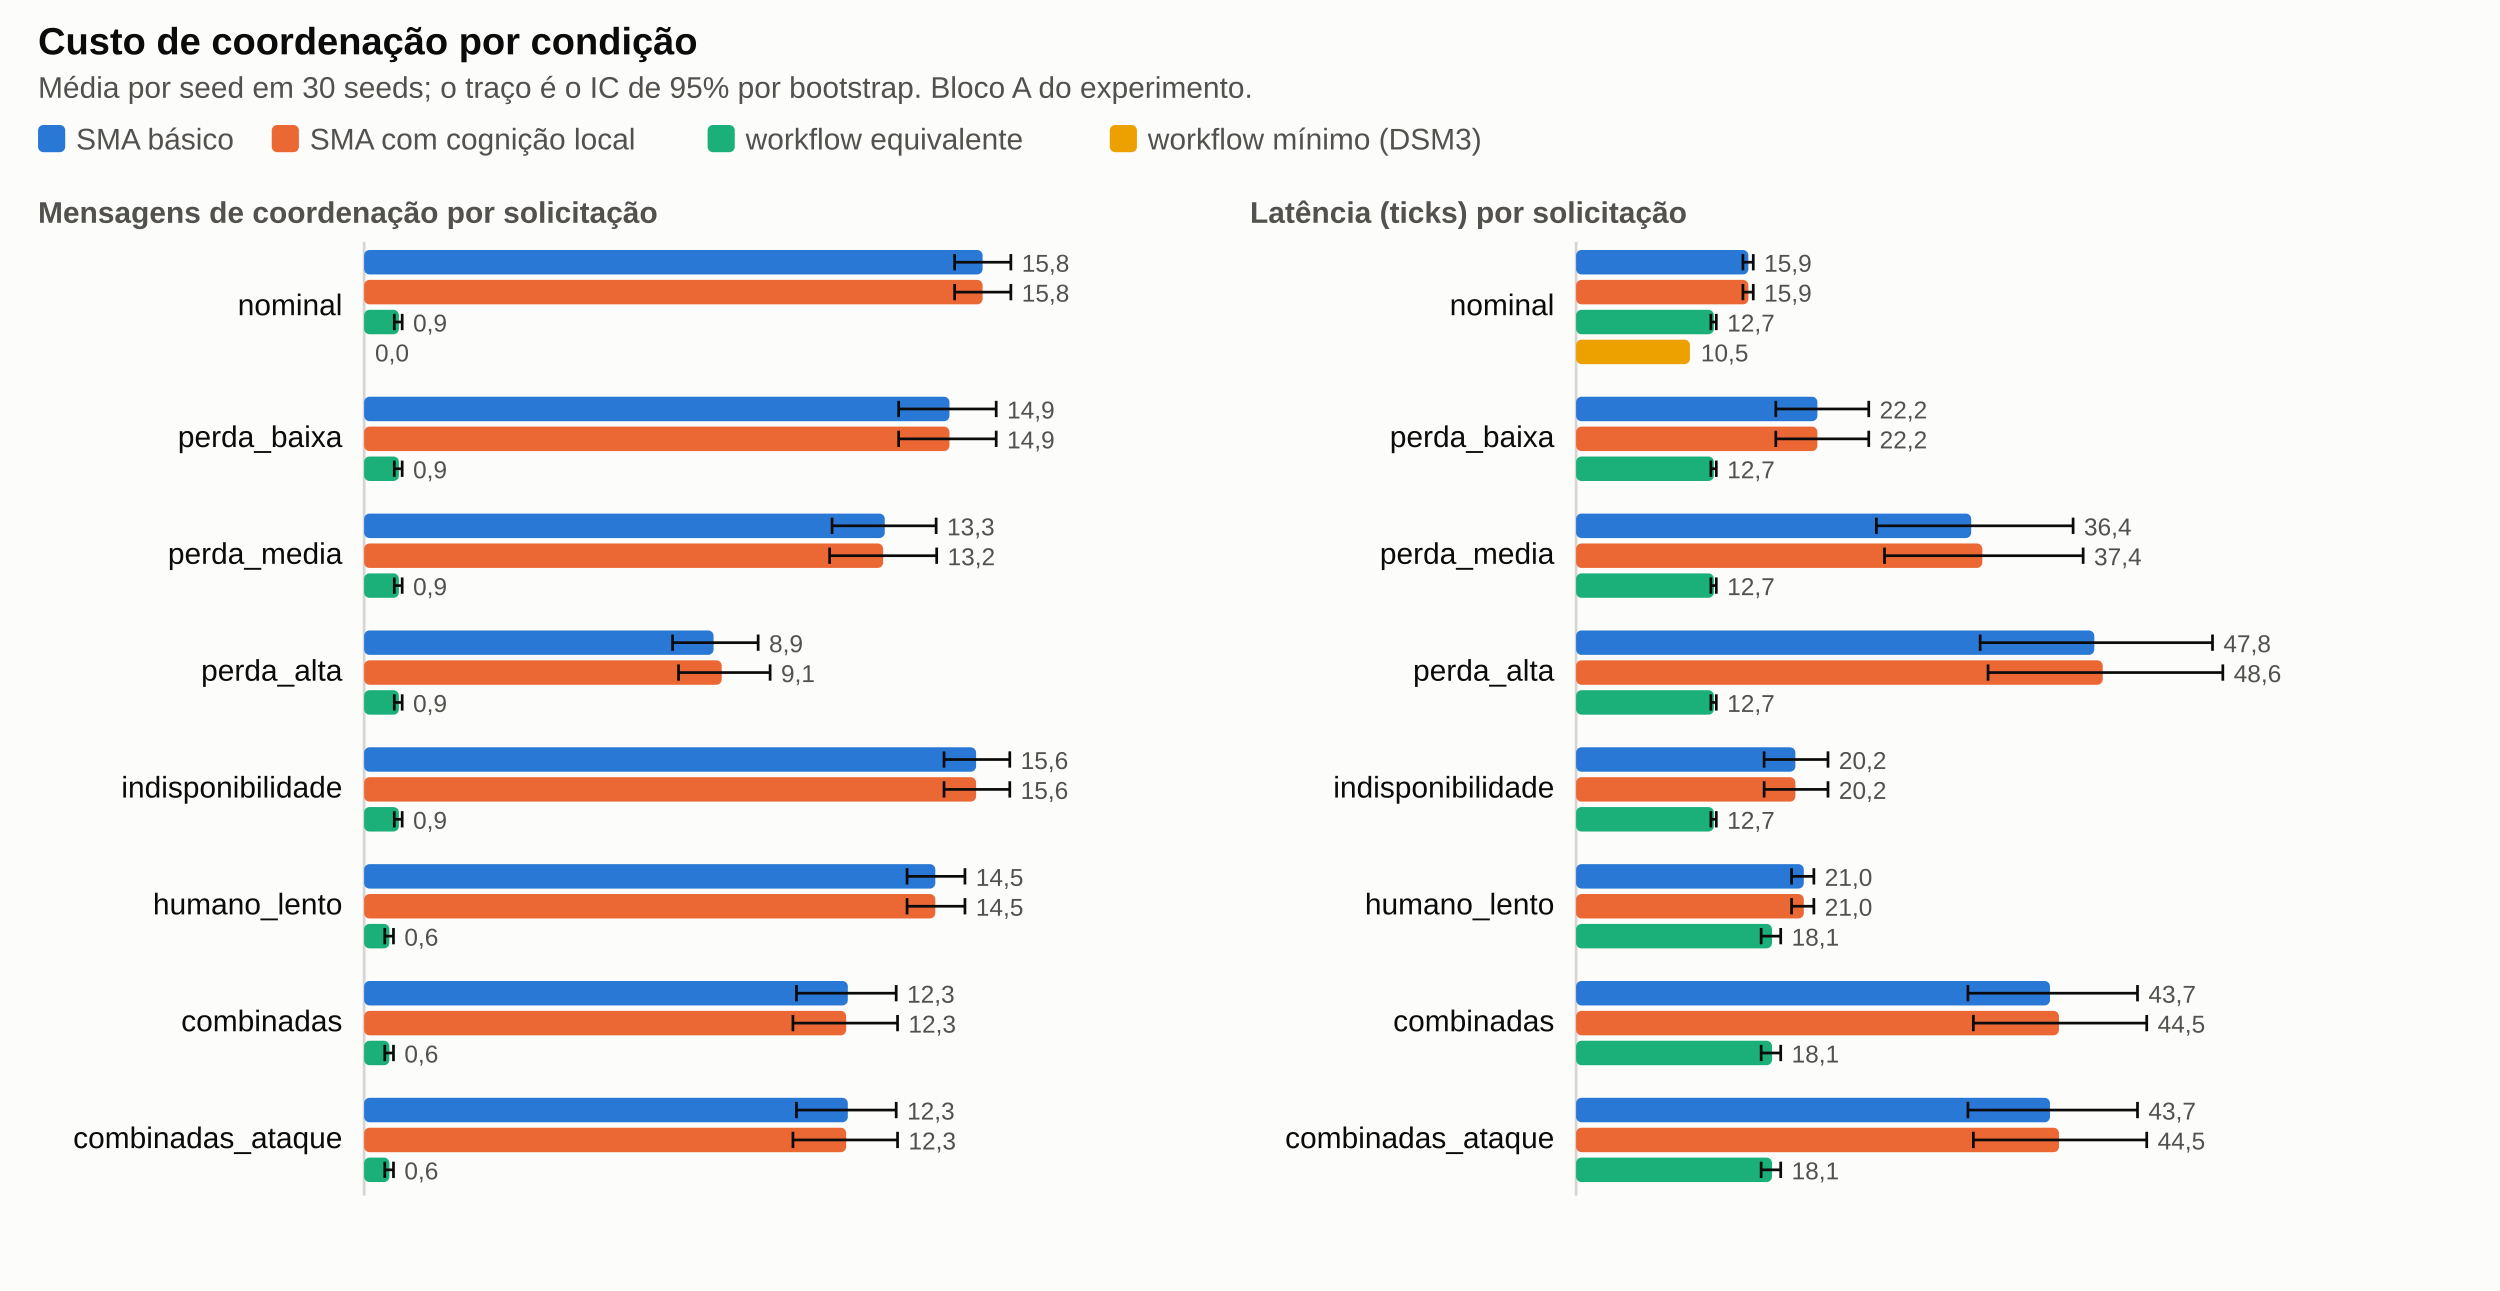
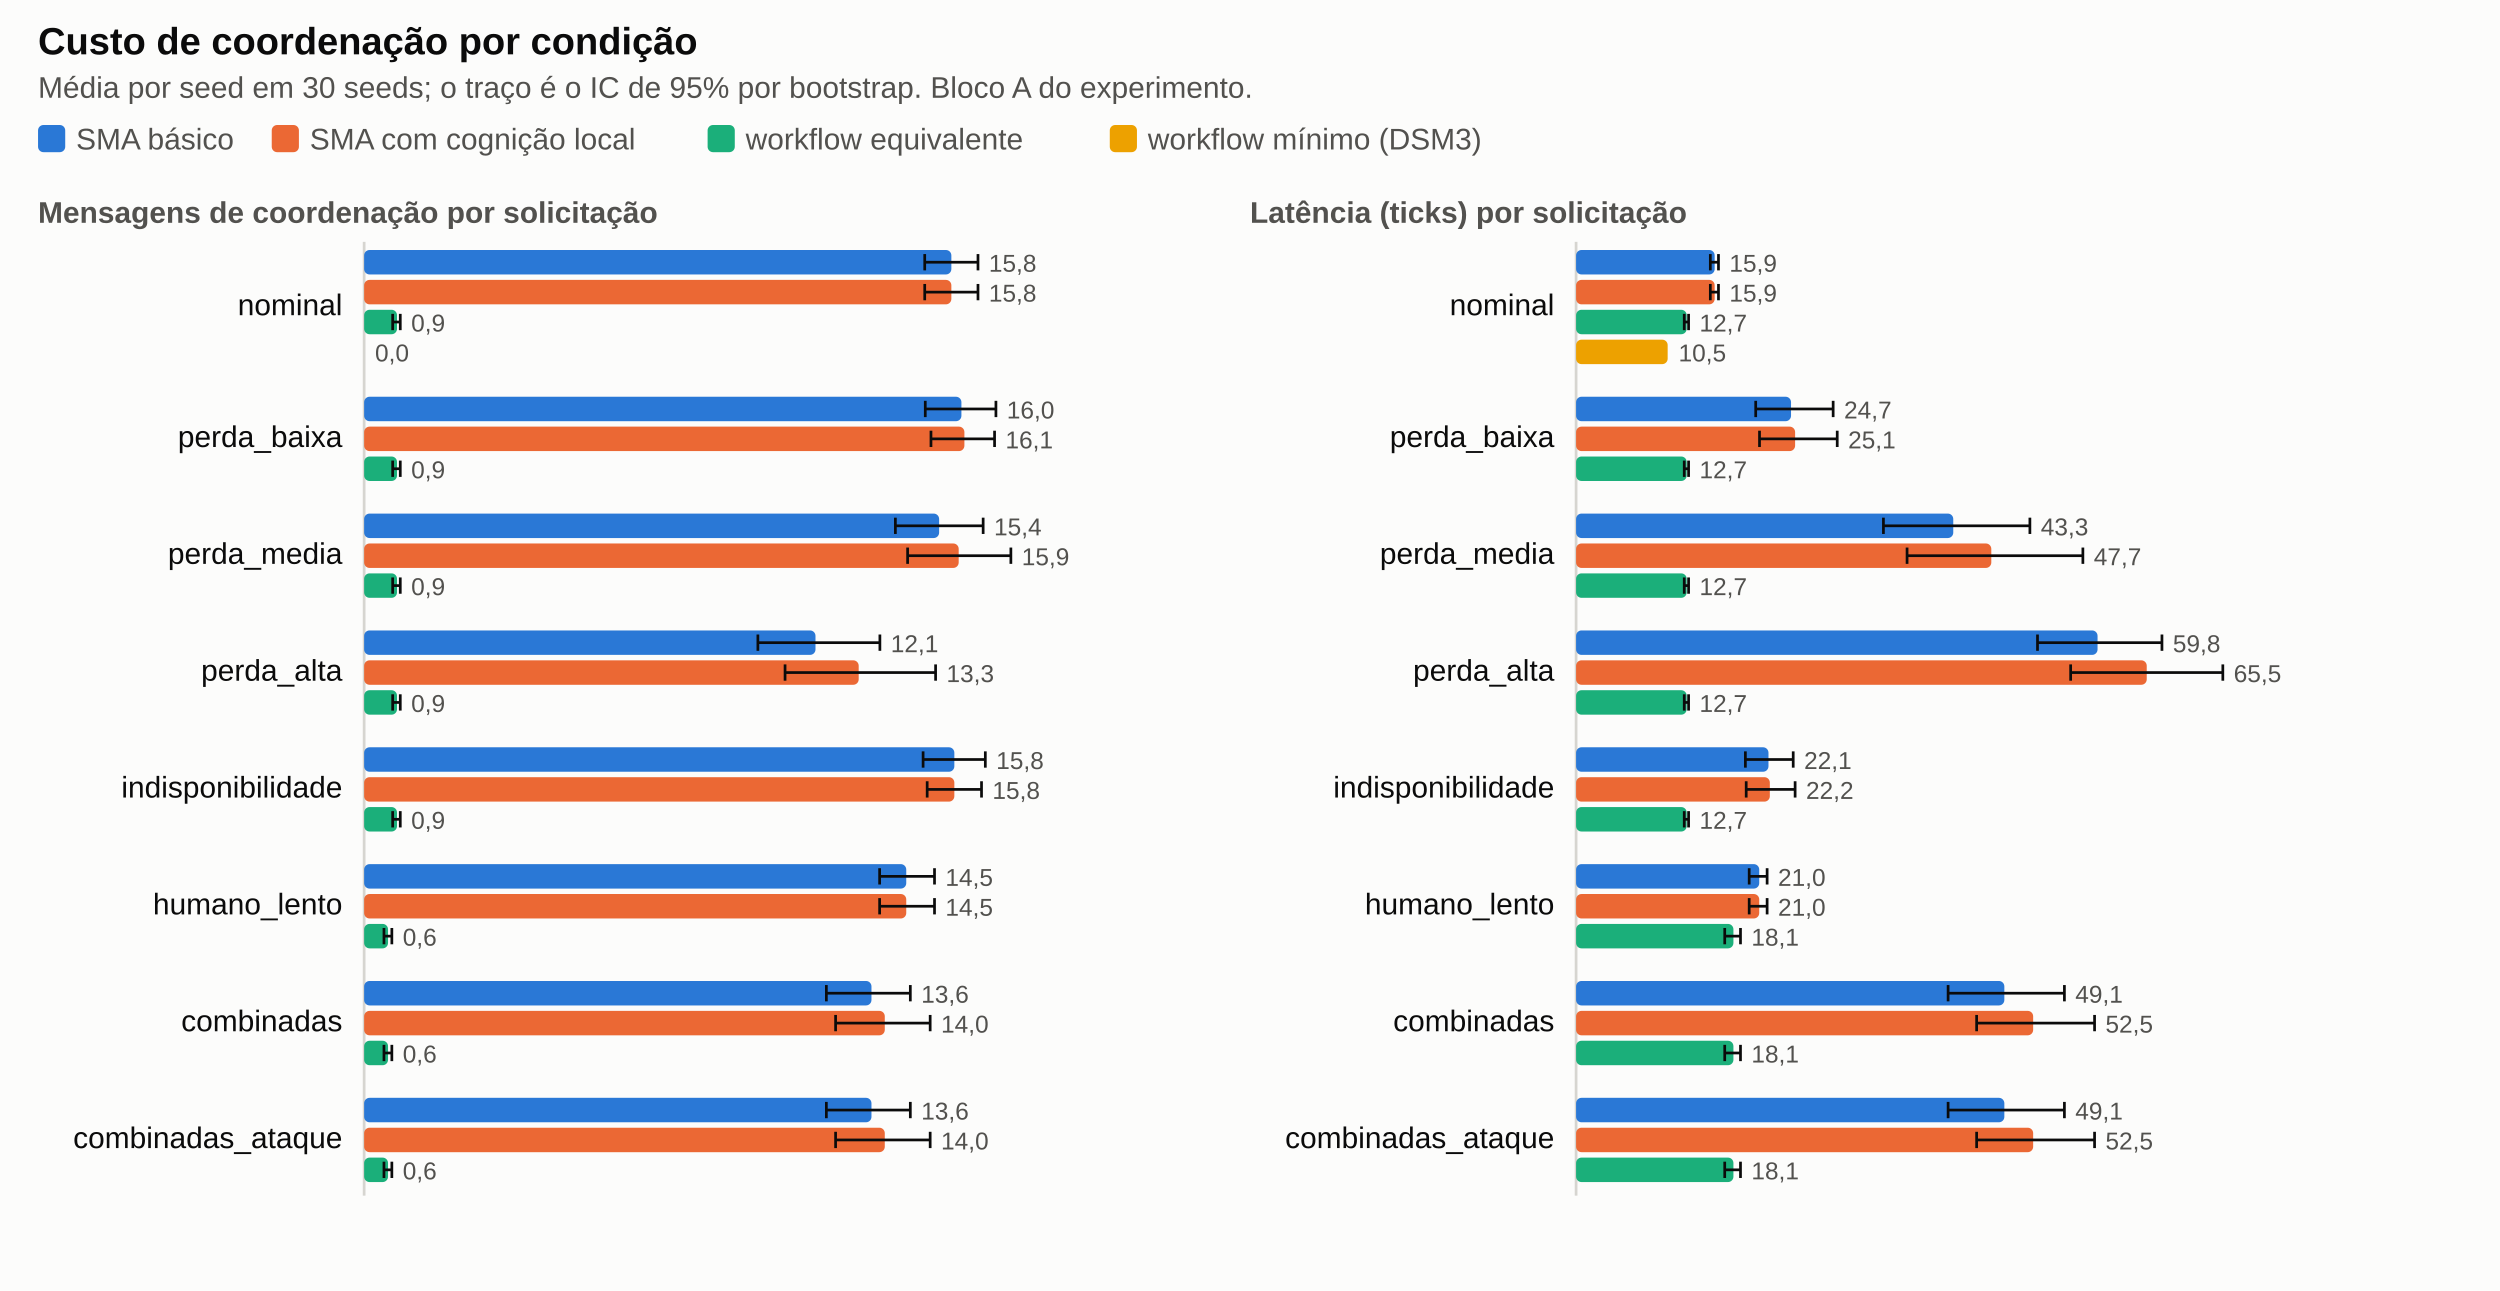
<svg xmlns="http://www.w3.org/2000/svg" viewBox="0 0 920 475" width="920" height="475" font-family="Arial, Helvetica, sans-serif" font-size="11">
  <rect width="920" height="475" fill="#fcfcfb" />
  <text x="14" y="20" font-size="14" font-weight="700" fill="#0b0b0b">Custo de coordenação por condição</text>
  <text x="14" y="36" fill="#52514e">Média por seed em 30 seeds; o traço é o IC de 95% por bootstrap. Bloco A do experimento.</text>
  <rect x="14" y="46" width="10" height="10" rx="2" fill="#2a78d6" />
  <text x="28" y="55" fill="#52514e">SMA básico</text>
  <rect x="100.0" y="46" width="10" height="10" rx="2" fill="#eb6834" />
  <text x="114.0" y="55" fill="#52514e">SMA com cognição local</text>
  <rect x="260.4" y="46" width="10" height="10" rx="2" fill="#1baf7a" />
  <text x="274.4" y="55" fill="#52514e">workflow equivalente</text>
  <rect x="408.4" y="46" width="10" height="10" rx="2" fill="#eda100" />
  <text x="422.4" y="55" fill="#52514e">workflow mínimo (DSM3)</text>
  <text x="14" y="82" font-weight="700" fill="#52514e">Mensagens de coordenação por solicitação</text>
  <line x1="134" y1="89" x2="134" y2="440" stroke="#d6d5d0" />
  <text x="126" y="116.0" text-anchor="end" fill="#0b0b0b">nominal</text>
-   <rect x="134" y="92" width="227.6" height="9" rx="2" fill="#2a78d6" />
-   <line x1="351.3" y1="96.5" x2="372.0" y2="96.5" stroke="#0b0b0b" stroke-width="1" />
-   <line x1="351.3" y1="93.5" x2="351.3" y2="99.5" stroke="#0b0b0b" stroke-width="1" />
-   <line x1="372.0" y1="93.5" x2="372.0" y2="99.5" stroke="#0b0b0b" stroke-width="1" />
-   <text x="376.0" y="100" font-size="9" fill="#52514e">15,8</text>
-   <rect x="134" y="103" width="227.6" height="9" rx="2" fill="#eb6834" />
-   <line x1="351.3" y1="107.5" x2="372.0" y2="107.5" stroke="#0b0b0b" stroke-width="1" />
-   <line x1="351.3" y1="104.5" x2="351.3" y2="110.5" stroke="#0b0b0b" stroke-width="1" />
-   <line x1="372.0" y1="104.5" x2="372.0" y2="110.5" stroke="#0b0b0b" stroke-width="1" />
-   <text x="376.0" y="111" font-size="9" fill="#52514e">15,8</text>
-   <rect x="134" y="114" width="12.8" height="9" rx="2" fill="#1baf7a" />
-   <line x1="145.1" y1="118.5" x2="148.0" y2="118.5" stroke="#0b0b0b" stroke-width="1" />
-   <line x1="145.1" y1="115.5" x2="145.1" y2="121.5" stroke="#0b0b0b" stroke-width="1" />
-   <line x1="148.0" y1="115.5" x2="148.0" y2="121.5" stroke="#0b0b0b" stroke-width="1" />
-   <text x="152.0" y="122" font-size="9" fill="#52514e">0,9</text>
+   <rect x="134" y="92" width="216.1" height="9" rx="2" fill="#2a78d6" />
+   <line x1="340.3" y1="96.5" x2="359.9" y2="96.5" stroke="#0b0b0b" stroke-width="1" />
+   <line x1="340.3" y1="93.5" x2="340.3" y2="99.5" stroke="#0b0b0b" stroke-width="1" />
+   <line x1="359.9" y1="93.5" x2="359.9" y2="99.5" stroke="#0b0b0b" stroke-width="1" />
+   <text x="363.9" y="100" font-size="9" fill="#52514e">15,8</text>
+   <rect x="134" y="103" width="216.1" height="9" rx="2" fill="#eb6834" />
+   <line x1="340.3" y1="107.5" x2="359.9" y2="107.5" stroke="#0b0b0b" stroke-width="1" />
+   <line x1="340.3" y1="104.5" x2="340.3" y2="110.5" stroke="#0b0b0b" stroke-width="1" />
+   <line x1="359.9" y1="104.5" x2="359.9" y2="110.5" stroke="#0b0b0b" stroke-width="1" />
+   <text x="363.9" y="111" font-size="9" fill="#52514e">15,8</text>
+   <rect x="134" y="114" width="12.1" height="9" rx="2" fill="#1baf7a" />
+   <line x1="144.5" y1="118.5" x2="147.3" y2="118.5" stroke="#0b0b0b" stroke-width="1" />
+   <line x1="144.5" y1="115.5" x2="144.5" y2="121.5" stroke="#0b0b0b" stroke-width="1" />
+   <line x1="147.3" y1="115.5" x2="147.3" y2="121.5" stroke="#0b0b0b" stroke-width="1" />
+   <text x="151.3" y="122" font-size="9" fill="#52514e">0,9</text>
  <text x="138.0" y="133" font-size="9" fill="#52514e">0,0</text>
  <text x="126" y="164.5" text-anchor="end" fill="#0b0b0b">perda_baixa</text>
-   <rect x="134" y="146" width="215.4" height="9" rx="2" fill="#2a78d6" />
-   <line x1="330.7" y1="150.5" x2="366.6" y2="150.5" stroke="#0b0b0b" stroke-width="1" />
-   <line x1="330.7" y1="147.5" x2="330.7" y2="153.5" stroke="#0b0b0b" stroke-width="1" />
-   <line x1="366.6" y1="147.5" x2="366.6" y2="153.5" stroke="#0b0b0b" stroke-width="1" />
-   <text x="370.6" y="154" font-size="9" fill="#52514e">14,9</text>
-   <rect x="134" y="157" width="215.4" height="9" rx="2" fill="#eb6834" />
-   <line x1="330.7" y1="161.5" x2="366.6" y2="161.5" stroke="#0b0b0b" stroke-width="1" />
-   <line x1="330.7" y1="158.5" x2="330.7" y2="164.5" stroke="#0b0b0b" stroke-width="1" />
-   <line x1="366.6" y1="158.5" x2="366.6" y2="164.5" stroke="#0b0b0b" stroke-width="1" />
-   <text x="370.6" y="165" font-size="9" fill="#52514e">14,9</text>
-   <rect x="134" y="168" width="12.8" height="9" rx="2" fill="#1baf7a" />
-   <line x1="145.1" y1="172.5" x2="148.0" y2="172.5" stroke="#0b0b0b" stroke-width="1" />
-   <line x1="145.1" y1="169.5" x2="145.1" y2="175.5" stroke="#0b0b0b" stroke-width="1" />
-   <line x1="148.0" y1="169.5" x2="148.0" y2="175.5" stroke="#0b0b0b" stroke-width="1" />
-   <text x="152.0" y="176" font-size="9" fill="#52514e">0,9</text>
+   <rect x="134" y="146" width="219.8" height="9" rx="2" fill="#2a78d6" />
+   <line x1="340.5" y1="150.5" x2="366.5" y2="150.5" stroke="#0b0b0b" stroke-width="1" />
+   <line x1="340.5" y1="147.5" x2="340.5" y2="153.5" stroke="#0b0b0b" stroke-width="1" />
+   <line x1="366.5" y1="147.5" x2="366.5" y2="153.5" stroke="#0b0b0b" stroke-width="1" />
+   <text x="370.5" y="154" font-size="9" fill="#52514e">16,0</text>
+   <rect x="134" y="157" width="220.9" height="9" rx="2" fill="#eb6834" />
+   <line x1="342.6" y1="161.5" x2="366.0" y2="161.5" stroke="#0b0b0b" stroke-width="1" />
+   <line x1="342.6" y1="158.5" x2="342.6" y2="164.5" stroke="#0b0b0b" stroke-width="1" />
+   <line x1="366.0" y1="158.5" x2="366.0" y2="164.5" stroke="#0b0b0b" stroke-width="1" />
+   <text x="370.0" y="165" font-size="9" fill="#52514e">16,1</text>
+   <rect x="134" y="168" width="12.1" height="9" rx="2" fill="#1baf7a" />
+   <line x1="144.5" y1="172.5" x2="147.3" y2="172.5" stroke="#0b0b0b" stroke-width="1" />
+   <line x1="144.5" y1="169.5" x2="144.5" y2="175.5" stroke="#0b0b0b" stroke-width="1" />
+   <line x1="147.3" y1="169.5" x2="147.3" y2="175.5" stroke="#0b0b0b" stroke-width="1" />
+   <text x="151.3" y="176" font-size="9" fill="#52514e">0,9</text>
  <text x="126" y="207.5" text-anchor="end" fill="#0b0b0b">perda_media</text>
-   <rect x="134" y="189" width="191.6" height="9" rx="2" fill="#2a78d6" />
-   <line x1="306.2" y1="193.5" x2="344.5" y2="193.5" stroke="#0b0b0b" stroke-width="1" />
-   <line x1="306.2" y1="190.5" x2="306.2" y2="196.5" stroke="#0b0b0b" stroke-width="1" />
-   <line x1="344.5" y1="190.5" x2="344.5" y2="196.5" stroke="#0b0b0b" stroke-width="1" />
-   <text x="348.5" y="197" font-size="9" fill="#52514e">13,3</text>
-   <rect x="134" y="200" width="191.0" height="9" rx="2" fill="#eb6834" />
-   <line x1="305.3" y1="204.5" x2="344.7" y2="204.5" stroke="#0b0b0b" stroke-width="1" />
-   <line x1="305.3" y1="201.5" x2="305.3" y2="207.5" stroke="#0b0b0b" stroke-width="1" />
-   <line x1="344.7" y1="201.5" x2="344.7" y2="207.5" stroke="#0b0b0b" stroke-width="1" />
-   <text x="348.7" y="208" font-size="9" fill="#52514e">13,2</text>
-   <rect x="134" y="211" width="12.8" height="9" rx="2" fill="#1baf7a" />
-   <line x1="145.1" y1="215.5" x2="148.0" y2="215.5" stroke="#0b0b0b" stroke-width="1" />
-   <line x1="145.1" y1="212.5" x2="145.1" y2="218.5" stroke="#0b0b0b" stroke-width="1" />
-   <line x1="148.0" y1="212.5" x2="148.0" y2="218.5" stroke="#0b0b0b" stroke-width="1" />
-   <text x="152.0" y="219" font-size="9" fill="#52514e">0,9</text>
+   <rect x="134" y="189" width="211.6" height="9" rx="2" fill="#2a78d6" />
+   <line x1="329.5" y1="193.5" x2="361.8" y2="193.5" stroke="#0b0b0b" stroke-width="1" />
+   <line x1="329.5" y1="190.5" x2="329.5" y2="196.5" stroke="#0b0b0b" stroke-width="1" />
+   <line x1="361.8" y1="190.5" x2="361.8" y2="196.5" stroke="#0b0b0b" stroke-width="1" />
+   <text x="365.8" y="197" font-size="9" fill="#52514e">15,4</text>
+   <rect x="134" y="200" width="218.8" height="9" rx="2" fill="#eb6834" />
+   <line x1="334.0" y1="204.5" x2="372.0" y2="204.5" stroke="#0b0b0b" stroke-width="1" />
+   <line x1="334.0" y1="201.5" x2="334.0" y2="207.5" stroke="#0b0b0b" stroke-width="1" />
+   <line x1="372.0" y1="201.5" x2="372.0" y2="207.5" stroke="#0b0b0b" stroke-width="1" />
+   <text x="376.0" y="208" font-size="9" fill="#52514e">15,9</text>
+   <rect x="134" y="211" width="12.1" height="9" rx="2" fill="#1baf7a" />
+   <line x1="144.5" y1="215.5" x2="147.3" y2="215.5" stroke="#0b0b0b" stroke-width="1" />
+   <line x1="144.5" y1="212.5" x2="144.5" y2="218.5" stroke="#0b0b0b" stroke-width="1" />
+   <line x1="147.3" y1="212.5" x2="147.3" y2="218.5" stroke="#0b0b0b" stroke-width="1" />
+   <text x="151.3" y="219" font-size="9" fill="#52514e">0,9</text>
  <text x="126" y="250.5" text-anchor="end" fill="#0b0b0b">perda_alta</text>
-   <rect x="134" y="232" width="128.6" height="9" rx="2" fill="#2a78d6" />
-   <line x1="247.5" y1="236.5" x2="279.0" y2="236.5" stroke="#0b0b0b" stroke-width="1" />
-   <line x1="247.5" y1="233.5" x2="247.5" y2="239.5" stroke="#0b0b0b" stroke-width="1" />
-   <line x1="279.0" y1="233.5" x2="279.0" y2="239.5" stroke="#0b0b0b" stroke-width="1" />
-   <text x="283.0" y="240" font-size="9" fill="#52514e">8,9</text>
-   <rect x="134" y="243" width="131.6" height="9" rx="2" fill="#eb6834" />
-   <line x1="249.7" y1="247.5" x2="283.4" y2="247.5" stroke="#0b0b0b" stroke-width="1" />
-   <line x1="249.7" y1="244.5" x2="249.7" y2="250.5" stroke="#0b0b0b" stroke-width="1" />
-   <line x1="283.4" y1="244.5" x2="283.4" y2="250.5" stroke="#0b0b0b" stroke-width="1" />
-   <text x="287.4" y="251" font-size="9" fill="#52514e">9,1</text>
-   <rect x="134" y="254" width="12.8" height="9" rx="2" fill="#1baf7a" />
-   <line x1="145.1" y1="258.5" x2="148.0" y2="258.5" stroke="#0b0b0b" stroke-width="1" />
-   <line x1="145.1" y1="255.5" x2="145.1" y2="261.5" stroke="#0b0b0b" stroke-width="1" />
-   <line x1="148.0" y1="255.5" x2="148.0" y2="261.5" stroke="#0b0b0b" stroke-width="1" />
-   <text x="152.0" y="262" font-size="9" fill="#52514e">0,9</text>
+   <rect x="134" y="232" width="166.1" height="9" rx="2" fill="#2a78d6" />
+   <line x1="278.9" y1="236.5" x2="323.8" y2="236.5" stroke="#0b0b0b" stroke-width="1" />
+   <line x1="278.9" y1="233.5" x2="278.9" y2="239.5" stroke="#0b0b0b" stroke-width="1" />
+   <line x1="323.8" y1="233.5" x2="323.8" y2="239.5" stroke="#0b0b0b" stroke-width="1" />
+   <text x="327.8" y="240" font-size="9" fill="#52514e">12,1</text>
+   <rect x="134" y="243" width="182.0" height="9" rx="2" fill="#eb6834" />
+   <line x1="288.9" y1="247.5" x2="344.3" y2="247.5" stroke="#0b0b0b" stroke-width="1" />
+   <line x1="288.9" y1="244.5" x2="288.9" y2="250.5" stroke="#0b0b0b" stroke-width="1" />
+   <line x1="344.3" y1="244.5" x2="344.3" y2="250.5" stroke="#0b0b0b" stroke-width="1" />
+   <text x="348.3" y="251" font-size="9" fill="#52514e">13,3</text>
+   <rect x="134" y="254" width="12.1" height="9" rx="2" fill="#1baf7a" />
+   <line x1="144.5" y1="258.5" x2="147.3" y2="258.5" stroke="#0b0b0b" stroke-width="1" />
+   <line x1="144.5" y1="255.5" x2="144.5" y2="261.5" stroke="#0b0b0b" stroke-width="1" />
+   <line x1="147.3" y1="255.5" x2="147.3" y2="261.5" stroke="#0b0b0b" stroke-width="1" />
+   <text x="151.3" y="262" font-size="9" fill="#52514e">0,9</text>
  <text x="126" y="293.5" text-anchor="end" fill="#0b0b0b">indisponibilidade</text>
-   <rect x="134" y="275" width="225.2" height="9" rx="2" fill="#2a78d6" />
-   <line x1="347.4" y1="279.5" x2="371.6" y2="279.5" stroke="#0b0b0b" stroke-width="1" />
-   <line x1="347.4" y1="276.5" x2="347.4" y2="282.5" stroke="#0b0b0b" stroke-width="1" />
-   <line x1="371.6" y1="276.5" x2="371.6" y2="282.5" stroke="#0b0b0b" stroke-width="1" />
-   <text x="375.6" y="283" font-size="9" fill="#52514e">15,6</text>
-   <rect x="134" y="286" width="225.2" height="9" rx="2" fill="#eb6834" />
-   <line x1="347.4" y1="290.5" x2="371.6" y2="290.5" stroke="#0b0b0b" stroke-width="1" />
-   <line x1="347.4" y1="287.5" x2="347.4" y2="293.5" stroke="#0b0b0b" stroke-width="1" />
-   <line x1="371.6" y1="287.5" x2="371.6" y2="293.5" stroke="#0b0b0b" stroke-width="1" />
-   <text x="375.6" y="294" font-size="9" fill="#52514e">15,6</text>
-   <rect x="134" y="297" width="12.8" height="9" rx="2" fill="#1baf7a" />
-   <line x1="145.1" y1="301.5" x2="148.0" y2="301.5" stroke="#0b0b0b" stroke-width="1" />
-   <line x1="145.1" y1="298.5" x2="145.1" y2="304.5" stroke="#0b0b0b" stroke-width="1" />
-   <line x1="148.0" y1="298.5" x2="148.0" y2="304.5" stroke="#0b0b0b" stroke-width="1" />
-   <text x="152.0" y="305" font-size="9" fill="#52514e">0,9</text>
+   <rect x="134" y="275" width="217.2" height="9" rx="2" fill="#2a78d6" />
+   <line x1="339.7" y1="279.5" x2="362.6" y2="279.5" stroke="#0b0b0b" stroke-width="1" />
+   <line x1="339.7" y1="276.5" x2="339.7" y2="282.5" stroke="#0b0b0b" stroke-width="1" />
+   <line x1="362.6" y1="276.5" x2="362.6" y2="282.5" stroke="#0b0b0b" stroke-width="1" />
+   <text x="366.6" y="283" font-size="9" fill="#52514e">15,8</text>
+   <rect x="134" y="286" width="217.2" height="9" rx="2" fill="#eb6834" />
+   <line x1="341.2" y1="290.5" x2="361.2" y2="290.5" stroke="#0b0b0b" stroke-width="1" />
+   <line x1="341.2" y1="287.5" x2="341.2" y2="293.5" stroke="#0b0b0b" stroke-width="1" />
+   <line x1="361.2" y1="287.5" x2="361.2" y2="293.5" stroke="#0b0b0b" stroke-width="1" />
+   <text x="365.2" y="294" font-size="9" fill="#52514e">15,8</text>
+   <rect x="134" y="297" width="12.1" height="9" rx="2" fill="#1baf7a" />
+   <line x1="144.5" y1="301.5" x2="147.3" y2="301.5" stroke="#0b0b0b" stroke-width="1" />
+   <line x1="144.5" y1="298.5" x2="144.5" y2="304.5" stroke="#0b0b0b" stroke-width="1" />
+   <line x1="147.3" y1="298.5" x2="147.3" y2="304.5" stroke="#0b0b0b" stroke-width="1" />
+   <text x="151.3" y="305" font-size="9" fill="#52514e">0,9</text>
  <text x="126" y="336.5" text-anchor="end" fill="#0b0b0b">humano_lento</text>
-   <rect x="134" y="318" width="210.2" height="9" rx="2" fill="#2a78d6" />
-   <line x1="333.8" y1="322.5" x2="355.1" y2="322.5" stroke="#0b0b0b" stroke-width="1" />
-   <line x1="333.8" y1="319.5" x2="333.8" y2="325.5" stroke="#0b0b0b" stroke-width="1" />
-   <line x1="355.1" y1="319.5" x2="355.1" y2="325.5" stroke="#0b0b0b" stroke-width="1" />
-   <text x="359.1" y="326" font-size="9" fill="#52514e">14,5</text>
-   <rect x="134" y="329" width="210.2" height="9" rx="2" fill="#eb6834" />
-   <line x1="333.8" y1="333.5" x2="355.1" y2="333.5" stroke="#0b0b0b" stroke-width="1" />
-   <line x1="333.8" y1="330.5" x2="333.8" y2="336.5" stroke="#0b0b0b" stroke-width="1" />
-   <line x1="355.1" y1="330.5" x2="355.1" y2="336.5" stroke="#0b0b0b" stroke-width="1" />
-   <text x="359.1" y="337" font-size="9" fill="#52514e">14,5</text>
-   <rect x="134" y="340" width="9.3" height="9" rx="2" fill="#1baf7a" />
-   <line x1="141.6" y1="344.5" x2="144.8" y2="344.5" stroke="#0b0b0b" stroke-width="1" />
-   <line x1="141.6" y1="341.5" x2="141.6" y2="347.5" stroke="#0b0b0b" stroke-width="1" />
-   <line x1="144.8" y1="341.5" x2="144.8" y2="347.5" stroke="#0b0b0b" stroke-width="1" />
-   <text x="148.8" y="348" font-size="9" fill="#52514e">0,6</text>
+   <rect x="134" y="318" width="199.5" height="9" rx="2" fill="#2a78d6" />
+   <line x1="323.7" y1="322.5" x2="343.9" y2="322.5" stroke="#0b0b0b" stroke-width="1" />
+   <line x1="323.7" y1="319.5" x2="323.7" y2="325.5" stroke="#0b0b0b" stroke-width="1" />
+   <line x1="343.9" y1="319.5" x2="343.9" y2="325.5" stroke="#0b0b0b" stroke-width="1" />
+   <text x="347.9" y="326" font-size="9" fill="#52514e">14,5</text>
+   <rect x="134" y="329" width="199.5" height="9" rx="2" fill="#eb6834" />
+   <line x1="323.7" y1="333.5" x2="343.9" y2="333.5" stroke="#0b0b0b" stroke-width="1" />
+   <line x1="323.7" y1="330.5" x2="323.7" y2="336.5" stroke="#0b0b0b" stroke-width="1" />
+   <line x1="343.9" y1="330.5" x2="343.9" y2="336.5" stroke="#0b0b0b" stroke-width="1" />
+   <text x="347.9" y="337" font-size="9" fill="#52514e">14,5</text>
+   <rect x="134" y="340" width="8.8" height="9" rx="2" fill="#1baf7a" />
+   <line x1="141.3" y1="344.5" x2="144.2" y2="344.5" stroke="#0b0b0b" stroke-width="1" />
+   <line x1="141.3" y1="341.5" x2="141.3" y2="347.5" stroke="#0b0b0b" stroke-width="1" />
+   <line x1="144.2" y1="341.5" x2="144.2" y2="347.5" stroke="#0b0b0b" stroke-width="1" />
+   <text x="148.2" y="348" font-size="9" fill="#52514e">0,6</text>
  <text x="126" y="379.5" text-anchor="end" fill="#0b0b0b">combinadas</text>
-   <rect x="134" y="361" width="178.0" height="9" rx="2" fill="#2a78d6" />
-   <line x1="293.1" y1="365.5" x2="329.8" y2="365.5" stroke="#0b0b0b" stroke-width="1" />
-   <line x1="293.1" y1="362.5" x2="293.1" y2="368.5" stroke="#0b0b0b" stroke-width="1" />
-   <line x1="329.8" y1="362.5" x2="329.8" y2="368.5" stroke="#0b0b0b" stroke-width="1" />
-   <text x="333.8" y="369" font-size="9" fill="#52514e">12,3</text>
-   <rect x="134" y="372" width="177.4" height="9" rx="2" fill="#eb6834" />
-   <line x1="291.8" y1="376.5" x2="330.3" y2="376.5" stroke="#0b0b0b" stroke-width="1" />
-   <line x1="291.8" y1="373.5" x2="291.8" y2="379.5" stroke="#0b0b0b" stroke-width="1" />
-   <line x1="330.3" y1="373.5" x2="330.3" y2="379.5" stroke="#0b0b0b" stroke-width="1" />
-   <text x="334.3" y="380" font-size="9" fill="#52514e">12,3</text>
-   <rect x="134" y="383" width="9.3" height="9" rx="2" fill="#1baf7a" />
-   <line x1="141.6" y1="387.5" x2="144.8" y2="387.5" stroke="#0b0b0b" stroke-width="1" />
-   <line x1="141.6" y1="384.5" x2="141.6" y2="390.5" stroke="#0b0b0b" stroke-width="1" />
-   <line x1="144.8" y1="384.5" x2="144.8" y2="390.5" stroke="#0b0b0b" stroke-width="1" />
-   <text x="148.8" y="391" font-size="9" fill="#52514e">0,6</text>
+   <rect x="134" y="361" width="186.7" height="9" rx="2" fill="#2a78d6" />
+   <line x1="304.1" y1="365.5" x2="335.0" y2="365.5" stroke="#0b0b0b" stroke-width="1" />
+   <line x1="304.1" y1="362.5" x2="304.1" y2="368.5" stroke="#0b0b0b" stroke-width="1" />
+   <line x1="335.0" y1="362.5" x2="335.0" y2="368.5" stroke="#0b0b0b" stroke-width="1" />
+   <text x="339.0" y="369" font-size="9" fill="#52514e">13,6</text>
+   <rect x="134" y="372" width="191.6" height="9" rx="2" fill="#eb6834" />
+   <line x1="307.5" y1="376.5" x2="342.3" y2="376.5" stroke="#0b0b0b" stroke-width="1" />
+   <line x1="307.5" y1="373.5" x2="307.5" y2="379.5" stroke="#0b0b0b" stroke-width="1" />
+   <line x1="342.3" y1="373.5" x2="342.3" y2="379.5" stroke="#0b0b0b" stroke-width="1" />
+   <text x="346.3" y="380" font-size="9" fill="#52514e">14,0</text>
+   <rect x="134" y="383" width="8.8" height="9" rx="2" fill="#1baf7a" />
+   <line x1="141.3" y1="387.5" x2="144.2" y2="387.5" stroke="#0b0b0b" stroke-width="1" />
+   <line x1="141.3" y1="384.5" x2="141.3" y2="390.5" stroke="#0b0b0b" stroke-width="1" />
+   <line x1="144.2" y1="384.5" x2="144.2" y2="390.5" stroke="#0b0b0b" stroke-width="1" />
+   <text x="148.2" y="391" font-size="9" fill="#52514e">0,6</text>
  <text x="126" y="422.5" text-anchor="end" fill="#0b0b0b">combinadas_ataque</text>
-   <rect x="134" y="404" width="178.0" height="9" rx="2" fill="#2a78d6" />
-   <line x1="293.1" y1="408.5" x2="329.8" y2="408.5" stroke="#0b0b0b" stroke-width="1" />
-   <line x1="293.1" y1="405.5" x2="293.1" y2="411.5" stroke="#0b0b0b" stroke-width="1" />
-   <line x1="329.8" y1="405.5" x2="329.8" y2="411.5" stroke="#0b0b0b" stroke-width="1" />
-   <text x="333.8" y="412" font-size="9" fill="#52514e">12,3</text>
-   <rect x="134" y="415" width="177.4" height="9" rx="2" fill="#eb6834" />
-   <line x1="291.8" y1="419.5" x2="330.3" y2="419.5" stroke="#0b0b0b" stroke-width="1" />
-   <line x1="291.8" y1="416.5" x2="291.8" y2="422.5" stroke="#0b0b0b" stroke-width="1" />
-   <line x1="330.3" y1="416.5" x2="330.3" y2="422.5" stroke="#0b0b0b" stroke-width="1" />
-   <text x="334.3" y="423" font-size="9" fill="#52514e">12,3</text>
-   <rect x="134" y="426" width="9.3" height="9" rx="2" fill="#1baf7a" />
-   <line x1="141.6" y1="430.5" x2="144.8" y2="430.5" stroke="#0b0b0b" stroke-width="1" />
-   <line x1="141.6" y1="427.5" x2="141.6" y2="433.5" stroke="#0b0b0b" stroke-width="1" />
-   <line x1="144.8" y1="427.5" x2="144.8" y2="433.5" stroke="#0b0b0b" stroke-width="1" />
-   <text x="148.8" y="434" font-size="9" fill="#52514e">0,6</text>
+   <rect x="134" y="404" width="186.7" height="9" rx="2" fill="#2a78d6" />
+   <line x1="304.1" y1="408.5" x2="335.0" y2="408.5" stroke="#0b0b0b" stroke-width="1" />
+   <line x1="304.1" y1="405.5" x2="304.1" y2="411.5" stroke="#0b0b0b" stroke-width="1" />
+   <line x1="335.0" y1="405.5" x2="335.0" y2="411.5" stroke="#0b0b0b" stroke-width="1" />
+   <text x="339.0" y="412" font-size="9" fill="#52514e">13,6</text>
+   <rect x="134" y="415" width="191.6" height="9" rx="2" fill="#eb6834" />
+   <line x1="307.5" y1="419.5" x2="342.3" y2="419.5" stroke="#0b0b0b" stroke-width="1" />
+   <line x1="307.5" y1="416.5" x2="307.5" y2="422.5" stroke="#0b0b0b" stroke-width="1" />
+   <line x1="342.3" y1="416.5" x2="342.3" y2="422.5" stroke="#0b0b0b" stroke-width="1" />
+   <text x="346.3" y="423" font-size="9" fill="#52514e">14,0</text>
+   <rect x="134" y="426" width="8.8" height="9" rx="2" fill="#1baf7a" />
+   <line x1="141.3" y1="430.5" x2="144.2" y2="430.5" stroke="#0b0b0b" stroke-width="1" />
+   <line x1="141.3" y1="427.5" x2="141.3" y2="433.5" stroke="#0b0b0b" stroke-width="1" />
+   <line x1="144.2" y1="427.5" x2="144.2" y2="433.5" stroke="#0b0b0b" stroke-width="1" />
+   <text x="148.2" y="434" font-size="9" fill="#52514e">0,6</text>
  <text x="460" y="82" font-weight="700" fill="#52514e">Latência (ticks) por solicitação</text>
  <line x1="580" y1="89" x2="580" y2="440" stroke="#d6d5d0" />
  <text x="572" y="116.0" text-anchor="end" fill="#0b0b0b">nominal</text>
-   <rect x="580" y="92" width="63.4" height="9" rx="2" fill="#2a78d6" />
-   <line x1="641.4" y1="96.5" x2="645.2" y2="96.5" stroke="#0b0b0b" stroke-width="1" />
-   <line x1="641.4" y1="93.5" x2="641.4" y2="99.5" stroke="#0b0b0b" stroke-width="1" />
-   <line x1="645.2" y1="93.5" x2="645.2" y2="99.5" stroke="#0b0b0b" stroke-width="1" />
-   <text x="649.2" y="100" font-size="9" fill="#52514e">15,9</text>
-   <rect x="580" y="103" width="63.4" height="9" rx="2" fill="#eb6834" />
-   <line x1="641.4" y1="107.5" x2="645.2" y2="107.5" stroke="#0b0b0b" stroke-width="1" />
-   <line x1="641.4" y1="104.5" x2="641.4" y2="110.5" stroke="#0b0b0b" stroke-width="1" />
-   <line x1="645.2" y1="104.5" x2="645.2" y2="110.5" stroke="#0b0b0b" stroke-width="1" />
-   <text x="649.2" y="111" font-size="9" fill="#52514e">15,9</text>
-   <rect x="580" y="114" width="50.7" height="9" rx="2" fill="#1baf7a" />
-   <line x1="629.6" y1="118.5" x2="631.6" y2="118.5" stroke="#0b0b0b" stroke-width="1" />
-   <line x1="629.6" y1="115.5" x2="629.6" y2="121.5" stroke="#0b0b0b" stroke-width="1" />
-   <line x1="631.6" y1="115.5" x2="631.6" y2="121.5" stroke="#0b0b0b" stroke-width="1" />
-   <text x="635.6" y="122" font-size="9" fill="#52514e">12,7</text>
-   <rect x="580" y="125" width="41.9" height="9" rx="2" fill="#eda100" />
-   <text x="625.9" y="133" font-size="9" fill="#52514e">10,5</text>
+   <rect x="580" y="92" width="51.0" height="9" rx="2" fill="#2a78d6" />
+   <line x1="629.4" y1="96.5" x2="632.4" y2="96.5" stroke="#0b0b0b" stroke-width="1" />
+   <line x1="629.4" y1="93.5" x2="629.4" y2="99.5" stroke="#0b0b0b" stroke-width="1" />
+   <line x1="632.4" y1="93.5" x2="632.4" y2="99.5" stroke="#0b0b0b" stroke-width="1" />
+   <text x="636.4" y="100" font-size="9" fill="#52514e">15,9</text>
+   <rect x="580" y="103" width="51.0" height="9" rx="2" fill="#eb6834" />
+   <line x1="629.4" y1="107.5" x2="632.4" y2="107.5" stroke="#0b0b0b" stroke-width="1" />
+   <line x1="629.4" y1="104.5" x2="629.4" y2="110.5" stroke="#0b0b0b" stroke-width="1" />
+   <line x1="632.4" y1="104.5" x2="632.4" y2="110.5" stroke="#0b0b0b" stroke-width="1" />
+   <text x="636.4" y="111" font-size="9" fill="#52514e">15,9</text>
+   <rect x="580" y="114" width="40.7" height="9" rx="2" fill="#1baf7a" />
+   <line x1="619.8" y1="118.5" x2="621.4" y2="118.5" stroke="#0b0b0b" stroke-width="1" />
+   <line x1="619.8" y1="115.5" x2="619.8" y2="121.5" stroke="#0b0b0b" stroke-width="1" />
+   <line x1="621.4" y1="115.5" x2="621.4" y2="121.5" stroke="#0b0b0b" stroke-width="1" />
+   <text x="625.4" y="122" font-size="9" fill="#52514e">12,7</text>
+   <rect x="580" y="125" width="33.7" height="9" rx="2" fill="#eda100" />
+   <text x="617.7" y="133" font-size="9" fill="#52514e">10,5</text>
  <text x="572" y="164.5" text-anchor="end" fill="#0b0b0b">perda_baixa</text>
-   <rect x="580" y="146" width="88.8" height="9" rx="2" fill="#2a78d6" />
-   <line x1="653.5" y1="150.5" x2="687.7" y2="150.5" stroke="#0b0b0b" stroke-width="1" />
-   <line x1="653.5" y1="147.5" x2="653.5" y2="153.5" stroke="#0b0b0b" stroke-width="1" />
-   <line x1="687.7" y1="147.5" x2="687.7" y2="153.5" stroke="#0b0b0b" stroke-width="1" />
-   <text x="691.7" y="154" font-size="9" fill="#52514e">22,2</text>
-   <rect x="580" y="157" width="88.8" height="9" rx="2" fill="#eb6834" />
-   <line x1="653.5" y1="161.5" x2="687.7" y2="161.5" stroke="#0b0b0b" stroke-width="1" />
-   <line x1="653.5" y1="158.5" x2="653.5" y2="164.5" stroke="#0b0b0b" stroke-width="1" />
-   <line x1="687.7" y1="158.5" x2="687.7" y2="164.5" stroke="#0b0b0b" stroke-width="1" />
-   <text x="691.7" y="165" font-size="9" fill="#52514e">22,2</text>
-   <rect x="580" y="168" width="50.7" height="9" rx="2" fill="#1baf7a" />
-   <line x1="629.6" y1="172.5" x2="631.6" y2="172.5" stroke="#0b0b0b" stroke-width="1" />
-   <line x1="629.6" y1="169.5" x2="629.6" y2="175.5" stroke="#0b0b0b" stroke-width="1" />
-   <line x1="631.6" y1="169.5" x2="631.6" y2="175.5" stroke="#0b0b0b" stroke-width="1" />
-   <text x="635.6" y="176" font-size="9" fill="#52514e">12,7</text>
+   <rect x="580" y="146" width="79.1" height="9" rx="2" fill="#2a78d6" />
+   <line x1="646.1" y1="150.5" x2="674.6" y2="150.5" stroke="#0b0b0b" stroke-width="1" />
+   <line x1="646.1" y1="147.5" x2="646.1" y2="153.5" stroke="#0b0b0b" stroke-width="1" />
+   <line x1="674.6" y1="147.5" x2="674.6" y2="153.5" stroke="#0b0b0b" stroke-width="1" />
+   <text x="678.6" y="154" font-size="9" fill="#52514e">24,7</text>
+   <rect x="580" y="157" width="80.6" height="9" rx="2" fill="#eb6834" />
+   <line x1="647.5" y1="161.5" x2="676.1" y2="161.5" stroke="#0b0b0b" stroke-width="1" />
+   <line x1="647.5" y1="158.5" x2="647.5" y2="164.5" stroke="#0b0b0b" stroke-width="1" />
+   <line x1="676.1" y1="158.5" x2="676.1" y2="164.5" stroke="#0b0b0b" stroke-width="1" />
+   <text x="680.1" y="165" font-size="9" fill="#52514e">25,1</text>
+   <rect x="580" y="168" width="40.7" height="9" rx="2" fill="#1baf7a" />
+   <line x1="619.8" y1="172.5" x2="621.4" y2="172.5" stroke="#0b0b0b" stroke-width="1" />
+   <line x1="619.8" y1="169.5" x2="619.8" y2="175.5" stroke="#0b0b0b" stroke-width="1" />
+   <line x1="621.4" y1="169.5" x2="621.4" y2="175.5" stroke="#0b0b0b" stroke-width="1" />
+   <text x="625.4" y="176" font-size="9" fill="#52514e">12,7</text>
  <text x="572" y="207.5" text-anchor="end" fill="#0b0b0b">perda_media</text>
-   <rect x="580" y="189" width="145.4" height="9" rx="2" fill="#2a78d6" />
-   <line x1="690.5" y1="193.5" x2="762.9" y2="193.5" stroke="#0b0b0b" stroke-width="1" />
-   <line x1="690.5" y1="190.5" x2="690.5" y2="196.5" stroke="#0b0b0b" stroke-width="1" />
-   <line x1="762.9" y1="190.5" x2="762.9" y2="196.5" stroke="#0b0b0b" stroke-width="1" />
-   <text x="766.9" y="197" font-size="9" fill="#52514e">36,4</text>
-   <rect x="580" y="200" width="149.5" height="9" rx="2" fill="#eb6834" />
-   <line x1="693.5" y1="204.5" x2="766.6" y2="204.5" stroke="#0b0b0b" stroke-width="1" />
-   <line x1="693.5" y1="201.5" x2="693.5" y2="207.5" stroke="#0b0b0b" stroke-width="1" />
-   <line x1="766.6" y1="201.5" x2="766.6" y2="207.5" stroke="#0b0b0b" stroke-width="1" />
-   <text x="770.6" y="208" font-size="9" fill="#52514e">37,4</text>
-   <rect x="580" y="211" width="50.7" height="9" rx="2" fill="#1baf7a" />
-   <line x1="629.6" y1="215.5" x2="631.6" y2="215.5" stroke="#0b0b0b" stroke-width="1" />
-   <line x1="629.6" y1="212.5" x2="629.6" y2="218.5" stroke="#0b0b0b" stroke-width="1" />
-   <line x1="631.6" y1="212.5" x2="631.6" y2="218.5" stroke="#0b0b0b" stroke-width="1" />
-   <text x="635.6" y="219" font-size="9" fill="#52514e">12,7</text>
+   <rect x="580" y="189" width="138.8" height="9" rx="2" fill="#2a78d6" />
+   <line x1="693.1" y1="193.5" x2="747.0" y2="193.5" stroke="#0b0b0b" stroke-width="1" />
+   <line x1="693.1" y1="190.5" x2="693.1" y2="196.5" stroke="#0b0b0b" stroke-width="1" />
+   <line x1="747.0" y1="190.5" x2="747.0" y2="196.5" stroke="#0b0b0b" stroke-width="1" />
+   <text x="751.0" y="197" font-size="9" fill="#52514e">43,3</text>
+   <rect x="580" y="200" width="152.8" height="9" rx="2" fill="#eb6834" />
+   <line x1="701.8" y1="204.5" x2="766.5" y2="204.5" stroke="#0b0b0b" stroke-width="1" />
+   <line x1="701.8" y1="201.5" x2="701.8" y2="207.5" stroke="#0b0b0b" stroke-width="1" />
+   <line x1="766.5" y1="201.5" x2="766.5" y2="207.5" stroke="#0b0b0b" stroke-width="1" />
+   <text x="770.5" y="208" font-size="9" fill="#52514e">47,7</text>
+   <rect x="580" y="211" width="40.7" height="9" rx="2" fill="#1baf7a" />
+   <line x1="619.8" y1="215.5" x2="621.4" y2="215.5" stroke="#0b0b0b" stroke-width="1" />
+   <line x1="619.8" y1="212.5" x2="619.8" y2="218.5" stroke="#0b0b0b" stroke-width="1" />
+   <line x1="621.4" y1="212.5" x2="621.4" y2="218.5" stroke="#0b0b0b" stroke-width="1" />
+   <text x="625.4" y="219" font-size="9" fill="#52514e">12,7</text>
  <text x="572" y="250.5" text-anchor="end" fill="#0b0b0b">perda_alta</text>
-   <rect x="580" y="232" width="190.7" height="9" rx="2" fill="#2a78d6" />
-   <line x1="728.7" y1="236.5" x2="814.2" y2="236.5" stroke="#0b0b0b" stroke-width="1" />
-   <line x1="728.7" y1="233.5" x2="728.7" y2="239.5" stroke="#0b0b0b" stroke-width="1" />
-   <line x1="814.2" y1="233.5" x2="814.2" y2="239.5" stroke="#0b0b0b" stroke-width="1" />
-   <text x="818.2" y="240" font-size="9" fill="#52514e">47,8</text>
-   <rect x="580" y="243" width="193.8" height="9" rx="2" fill="#eb6834" />
-   <line x1="731.6" y1="247.5" x2="818.0" y2="247.5" stroke="#0b0b0b" stroke-width="1" />
-   <line x1="731.6" y1="244.5" x2="731.6" y2="250.5" stroke="#0b0b0b" stroke-width="1" />
+   <rect x="580" y="232" width="191.9" height="9" rx="2" fill="#2a78d6" />
+   <line x1="749.8" y1="236.5" x2="795.6" y2="236.5" stroke="#0b0b0b" stroke-width="1" />
+   <line x1="749.8" y1="233.5" x2="749.8" y2="239.5" stroke="#0b0b0b" stroke-width="1" />
+   <line x1="795.6" y1="233.5" x2="795.6" y2="239.5" stroke="#0b0b0b" stroke-width="1" />
+   <text x="799.6" y="240" font-size="9" fill="#52514e">59,8</text>
+   <rect x="580" y="243" width="210.0" height="9" rx="2" fill="#eb6834" />
+   <line x1="762.0" y1="247.5" x2="818.0" y2="247.5" stroke="#0b0b0b" stroke-width="1" />
+   <line x1="762.0" y1="244.5" x2="762.0" y2="250.5" stroke="#0b0b0b" stroke-width="1" />
  <line x1="818.0" y1="244.5" x2="818.0" y2="250.5" stroke="#0b0b0b" stroke-width="1" />
-   <text x="822.0" y="251" font-size="9" fill="#52514e">48,6</text>
-   <rect x="580" y="254" width="50.7" height="9" rx="2" fill="#1baf7a" />
-   <line x1="629.6" y1="258.5" x2="631.6" y2="258.5" stroke="#0b0b0b" stroke-width="1" />
-   <line x1="629.6" y1="255.5" x2="629.6" y2="261.5" stroke="#0b0b0b" stroke-width="1" />
-   <line x1="631.6" y1="255.5" x2="631.6" y2="261.5" stroke="#0b0b0b" stroke-width="1" />
-   <text x="635.6" y="262" font-size="9" fill="#52514e">12,7</text>
+   <text x="822.0" y="251" font-size="9" fill="#52514e">65,5</text>
+   <rect x="580" y="254" width="40.7" height="9" rx="2" fill="#1baf7a" />
+   <line x1="619.8" y1="258.5" x2="621.4" y2="258.5" stroke="#0b0b0b" stroke-width="1" />
+   <line x1="619.8" y1="255.5" x2="619.8" y2="261.5" stroke="#0b0b0b" stroke-width="1" />
+   <line x1="621.4" y1="255.5" x2="621.4" y2="261.5" stroke="#0b0b0b" stroke-width="1" />
+   <text x="625.4" y="262" font-size="9" fill="#52514e">12,7</text>
  <text x="572" y="293.5" text-anchor="end" fill="#0b0b0b">indisponibilidade</text>
-   <rect x="580" y="275" width="80.7" height="9" rx="2" fill="#2a78d6" />
-   <line x1="649.2" y1="279.5" x2="672.7" y2="279.5" stroke="#0b0b0b" stroke-width="1" />
-   <line x1="649.2" y1="276.5" x2="649.2" y2="282.5" stroke="#0b0b0b" stroke-width="1" />
-   <line x1="672.7" y1="276.5" x2="672.7" y2="282.5" stroke="#0b0b0b" stroke-width="1" />
-   <text x="676.7" y="283" font-size="9" fill="#52514e">20,2</text>
-   <rect x="580" y="286" width="80.7" height="9" rx="2" fill="#eb6834" />
-   <line x1="649.2" y1="290.5" x2="672.7" y2="290.5" stroke="#0b0b0b" stroke-width="1" />
-   <line x1="649.2" y1="287.5" x2="649.2" y2="293.5" stroke="#0b0b0b" stroke-width="1" />
-   <line x1="672.7" y1="287.5" x2="672.7" y2="293.5" stroke="#0b0b0b" stroke-width="1" />
-   <text x="676.7" y="294" font-size="9" fill="#52514e">20,2</text>
-   <rect x="580" y="297" width="50.7" height="9" rx="2" fill="#1baf7a" />
-   <line x1="629.6" y1="301.5" x2="631.6" y2="301.5" stroke="#0b0b0b" stroke-width="1" />
-   <line x1="629.6" y1="298.5" x2="629.6" y2="304.5" stroke="#0b0b0b" stroke-width="1" />
-   <line x1="631.6" y1="298.5" x2="631.6" y2="304.5" stroke="#0b0b0b" stroke-width="1" />
-   <text x="635.6" y="305" font-size="9" fill="#52514e">12,7</text>
+   <rect x="580" y="275" width="70.8" height="9" rx="2" fill="#2a78d6" />
+   <line x1="642.3" y1="279.5" x2="659.9" y2="279.5" stroke="#0b0b0b" stroke-width="1" />
+   <line x1="642.3" y1="276.5" x2="642.3" y2="282.5" stroke="#0b0b0b" stroke-width="1" />
+   <line x1="659.9" y1="276.5" x2="659.9" y2="282.5" stroke="#0b0b0b" stroke-width="1" />
+   <text x="663.9" y="283" font-size="9" fill="#52514e">22,1</text>
+   <rect x="580" y="286" width="71.3" height="9" rx="2" fill="#eb6834" />
+   <line x1="642.6" y1="290.5" x2="660.6" y2="290.5" stroke="#0b0b0b" stroke-width="1" />
+   <line x1="642.6" y1="287.5" x2="642.6" y2="293.5" stroke="#0b0b0b" stroke-width="1" />
+   <line x1="660.6" y1="287.5" x2="660.6" y2="293.5" stroke="#0b0b0b" stroke-width="1" />
+   <text x="664.6" y="294" font-size="9" fill="#52514e">22,2</text>
+   <rect x="580" y="297" width="40.7" height="9" rx="2" fill="#1baf7a" />
+   <line x1="619.8" y1="301.5" x2="621.4" y2="301.5" stroke="#0b0b0b" stroke-width="1" />
+   <line x1="619.8" y1="298.5" x2="619.8" y2="304.5" stroke="#0b0b0b" stroke-width="1" />
+   <line x1="621.4" y1="298.5" x2="621.4" y2="304.5" stroke="#0b0b0b" stroke-width="1" />
+   <text x="625.4" y="305" font-size="9" fill="#52514e">12,7</text>
  <text x="572" y="336.5" text-anchor="end" fill="#0b0b0b">humano_lento</text>
-   <rect x="580" y="318" width="83.8" height="9" rx="2" fill="#2a78d6" />
-   <line x1="659.3" y1="322.5" x2="667.5" y2="322.5" stroke="#0b0b0b" stroke-width="1" />
-   <line x1="659.3" y1="319.5" x2="659.3" y2="325.5" stroke="#0b0b0b" stroke-width="1" />
-   <line x1="667.5" y1="319.5" x2="667.5" y2="325.5" stroke="#0b0b0b" stroke-width="1" />
-   <text x="671.5" y="326" font-size="9" fill="#52514e">21,0</text>
-   <rect x="580" y="329" width="83.8" height="9" rx="2" fill="#eb6834" />
-   <line x1="659.3" y1="333.5" x2="667.5" y2="333.5" stroke="#0b0b0b" stroke-width="1" />
-   <line x1="659.3" y1="330.5" x2="659.3" y2="336.5" stroke="#0b0b0b" stroke-width="1" />
-   <line x1="667.5" y1="330.5" x2="667.5" y2="336.5" stroke="#0b0b0b" stroke-width="1" />
-   <text x="671.5" y="337" font-size="9" fill="#52514e">21,0</text>
-   <rect x="580" y="340" width="72.1" height="9" rx="2" fill="#1baf7a" />
-   <line x1="648.1" y1="344.5" x2="655.3" y2="344.5" stroke="#0b0b0b" stroke-width="1" />
-   <line x1="648.1" y1="341.5" x2="648.1" y2="347.5" stroke="#0b0b0b" stroke-width="1" />
-   <line x1="655.3" y1="341.5" x2="655.3" y2="347.5" stroke="#0b0b0b" stroke-width="1" />
-   <text x="659.3" y="348" font-size="9" fill="#52514e">18,1</text>
+   <rect x="580" y="318" width="67.4" height="9" rx="2" fill="#2a78d6" />
+   <line x1="643.7" y1="322.5" x2="650.3" y2="322.5" stroke="#0b0b0b" stroke-width="1" />
+   <line x1="643.7" y1="319.5" x2="643.7" y2="325.5" stroke="#0b0b0b" stroke-width="1" />
+   <line x1="650.3" y1="319.5" x2="650.3" y2="325.5" stroke="#0b0b0b" stroke-width="1" />
+   <text x="654.3" y="326" font-size="9" fill="#52514e">21,0</text>
+   <rect x="580" y="329" width="67.4" height="9" rx="2" fill="#eb6834" />
+   <line x1="643.7" y1="333.5" x2="650.3" y2="333.5" stroke="#0b0b0b" stroke-width="1" />
+   <line x1="643.7" y1="330.5" x2="643.7" y2="336.5" stroke="#0b0b0b" stroke-width="1" />
+   <line x1="650.3" y1="330.5" x2="650.3" y2="336.5" stroke="#0b0b0b" stroke-width="1" />
+   <text x="654.3" y="337" font-size="9" fill="#52514e">21,0</text>
+   <rect x="580" y="340" width="57.9" height="9" rx="2" fill="#1baf7a" />
+   <line x1="634.7" y1="344.5" x2="640.5" y2="344.5" stroke="#0b0b0b" stroke-width="1" />
+   <line x1="634.7" y1="341.5" x2="634.7" y2="347.5" stroke="#0b0b0b" stroke-width="1" />
+   <line x1="640.5" y1="341.5" x2="640.5" y2="347.5" stroke="#0b0b0b" stroke-width="1" />
+   <text x="644.5" y="348" font-size="9" fill="#52514e">18,1</text>
  <text x="572" y="379.5" text-anchor="end" fill="#0b0b0b">combinadas</text>
-   <rect x="580" y="361" width="174.4" height="9" rx="2" fill="#2a78d6" />
-   <line x1="724.2" y1="365.5" x2="786.6" y2="365.5" stroke="#0b0b0b" stroke-width="1" />
-   <line x1="724.2" y1="362.5" x2="724.2" y2="368.5" stroke="#0b0b0b" stroke-width="1" />
-   <line x1="786.6" y1="362.5" x2="786.6" y2="368.5" stroke="#0b0b0b" stroke-width="1" />
-   <text x="790.6" y="369" font-size="9" fill="#52514e">43,7</text>
-   <rect x="580" y="372" width="177.7" height="9" rx="2" fill="#eb6834" />
-   <line x1="726.2" y1="376.5" x2="790.0" y2="376.5" stroke="#0b0b0b" stroke-width="1" />
-   <line x1="726.2" y1="373.5" x2="726.2" y2="379.5" stroke="#0b0b0b" stroke-width="1" />
-   <line x1="790.0" y1="373.5" x2="790.0" y2="379.5" stroke="#0b0b0b" stroke-width="1" />
-   <text x="794.0" y="380" font-size="9" fill="#52514e">44,5</text>
-   <rect x="580" y="383" width="72.1" height="9" rx="2" fill="#1baf7a" />
-   <line x1="648.1" y1="387.5" x2="655.3" y2="387.5" stroke="#0b0b0b" stroke-width="1" />
-   <line x1="648.1" y1="384.5" x2="648.1" y2="390.5" stroke="#0b0b0b" stroke-width="1" />
-   <line x1="655.3" y1="384.5" x2="655.3" y2="390.5" stroke="#0b0b0b" stroke-width="1" />
-   <text x="659.3" y="391" font-size="9" fill="#52514e">18,1</text>
+   <rect x="580" y="361" width="157.6" height="9" rx="2" fill="#2a78d6" />
+   <line x1="716.9" y1="365.5" x2="759.7" y2="365.5" stroke="#0b0b0b" stroke-width="1" />
+   <line x1="716.9" y1="362.5" x2="716.9" y2="368.5" stroke="#0b0b0b" stroke-width="1" />
+   <line x1="759.7" y1="362.5" x2="759.7" y2="368.5" stroke="#0b0b0b" stroke-width="1" />
+   <text x="763.7" y="369" font-size="9" fill="#52514e">49,1</text>
+   <rect x="580" y="372" width="168.2" height="9" rx="2" fill="#eb6834" />
+   <line x1="727.4" y1="376.5" x2="770.8" y2="376.5" stroke="#0b0b0b" stroke-width="1" />
+   <line x1="727.4" y1="373.5" x2="727.4" y2="379.5" stroke="#0b0b0b" stroke-width="1" />
+   <line x1="770.8" y1="373.5" x2="770.8" y2="379.5" stroke="#0b0b0b" stroke-width="1" />
+   <text x="774.8" y="380" font-size="9" fill="#52514e">52,5</text>
+   <rect x="580" y="383" width="57.9" height="9" rx="2" fill="#1baf7a" />
+   <line x1="634.7" y1="387.5" x2="640.5" y2="387.5" stroke="#0b0b0b" stroke-width="1" />
+   <line x1="634.7" y1="384.5" x2="634.7" y2="390.5" stroke="#0b0b0b" stroke-width="1" />
+   <line x1="640.5" y1="384.5" x2="640.5" y2="390.5" stroke="#0b0b0b" stroke-width="1" />
+   <text x="644.5" y="391" font-size="9" fill="#52514e">18,1</text>
  <text x="572" y="422.5" text-anchor="end" fill="#0b0b0b">combinadas_ataque</text>
-   <rect x="580" y="404" width="174.4" height="9" rx="2" fill="#2a78d6" />
-   <line x1="724.2" y1="408.5" x2="786.6" y2="408.5" stroke="#0b0b0b" stroke-width="1" />
-   <line x1="724.2" y1="405.5" x2="724.2" y2="411.5" stroke="#0b0b0b" stroke-width="1" />
-   <line x1="786.6" y1="405.5" x2="786.6" y2="411.5" stroke="#0b0b0b" stroke-width="1" />
-   <text x="790.6" y="412" font-size="9" fill="#52514e">43,7</text>
-   <rect x="580" y="415" width="177.7" height="9" rx="2" fill="#eb6834" />
-   <line x1="726.2" y1="419.5" x2="790.0" y2="419.5" stroke="#0b0b0b" stroke-width="1" />
-   <line x1="726.2" y1="416.5" x2="726.2" y2="422.5" stroke="#0b0b0b" stroke-width="1" />
-   <line x1="790.0" y1="416.5" x2="790.0" y2="422.5" stroke="#0b0b0b" stroke-width="1" />
-   <text x="794.0" y="423" font-size="9" fill="#52514e">44,5</text>
-   <rect x="580" y="426" width="72.1" height="9" rx="2" fill="#1baf7a" />
-   <line x1="648.1" y1="430.5" x2="655.3" y2="430.5" stroke="#0b0b0b" stroke-width="1" />
-   <line x1="648.1" y1="427.5" x2="648.1" y2="433.5" stroke="#0b0b0b" stroke-width="1" />
-   <line x1="655.3" y1="427.5" x2="655.3" y2="433.5" stroke="#0b0b0b" stroke-width="1" />
-   <text x="659.3" y="434" font-size="9" fill="#52514e">18,1</text>
+   <rect x="580" y="404" width="157.6" height="9" rx="2" fill="#2a78d6" />
+   <line x1="716.9" y1="408.5" x2="759.7" y2="408.5" stroke="#0b0b0b" stroke-width="1" />
+   <line x1="716.9" y1="405.5" x2="716.9" y2="411.5" stroke="#0b0b0b" stroke-width="1" />
+   <line x1="759.7" y1="405.5" x2="759.7" y2="411.5" stroke="#0b0b0b" stroke-width="1" />
+   <text x="763.7" y="412" font-size="9" fill="#52514e">49,1</text>
+   <rect x="580" y="415" width="168.2" height="9" rx="2" fill="#eb6834" />
+   <line x1="727.4" y1="419.5" x2="770.8" y2="419.5" stroke="#0b0b0b" stroke-width="1" />
+   <line x1="727.4" y1="416.5" x2="727.4" y2="422.5" stroke="#0b0b0b" stroke-width="1" />
+   <line x1="770.8" y1="416.5" x2="770.8" y2="422.5" stroke="#0b0b0b" stroke-width="1" />
+   <text x="774.8" y="423" font-size="9" fill="#52514e">52,5</text>
+   <rect x="580" y="426" width="57.9" height="9" rx="2" fill="#1baf7a" />
+   <line x1="634.7" y1="430.5" x2="640.5" y2="430.5" stroke="#0b0b0b" stroke-width="1" />
+   <line x1="634.7" y1="427.5" x2="634.7" y2="433.5" stroke="#0b0b0b" stroke-width="1" />
+   <line x1="640.5" y1="427.5" x2="640.5" y2="433.5" stroke="#0b0b0b" stroke-width="1" />
+   <text x="644.5" y="434" font-size="9" fill="#52514e">18,1</text>
</svg>
